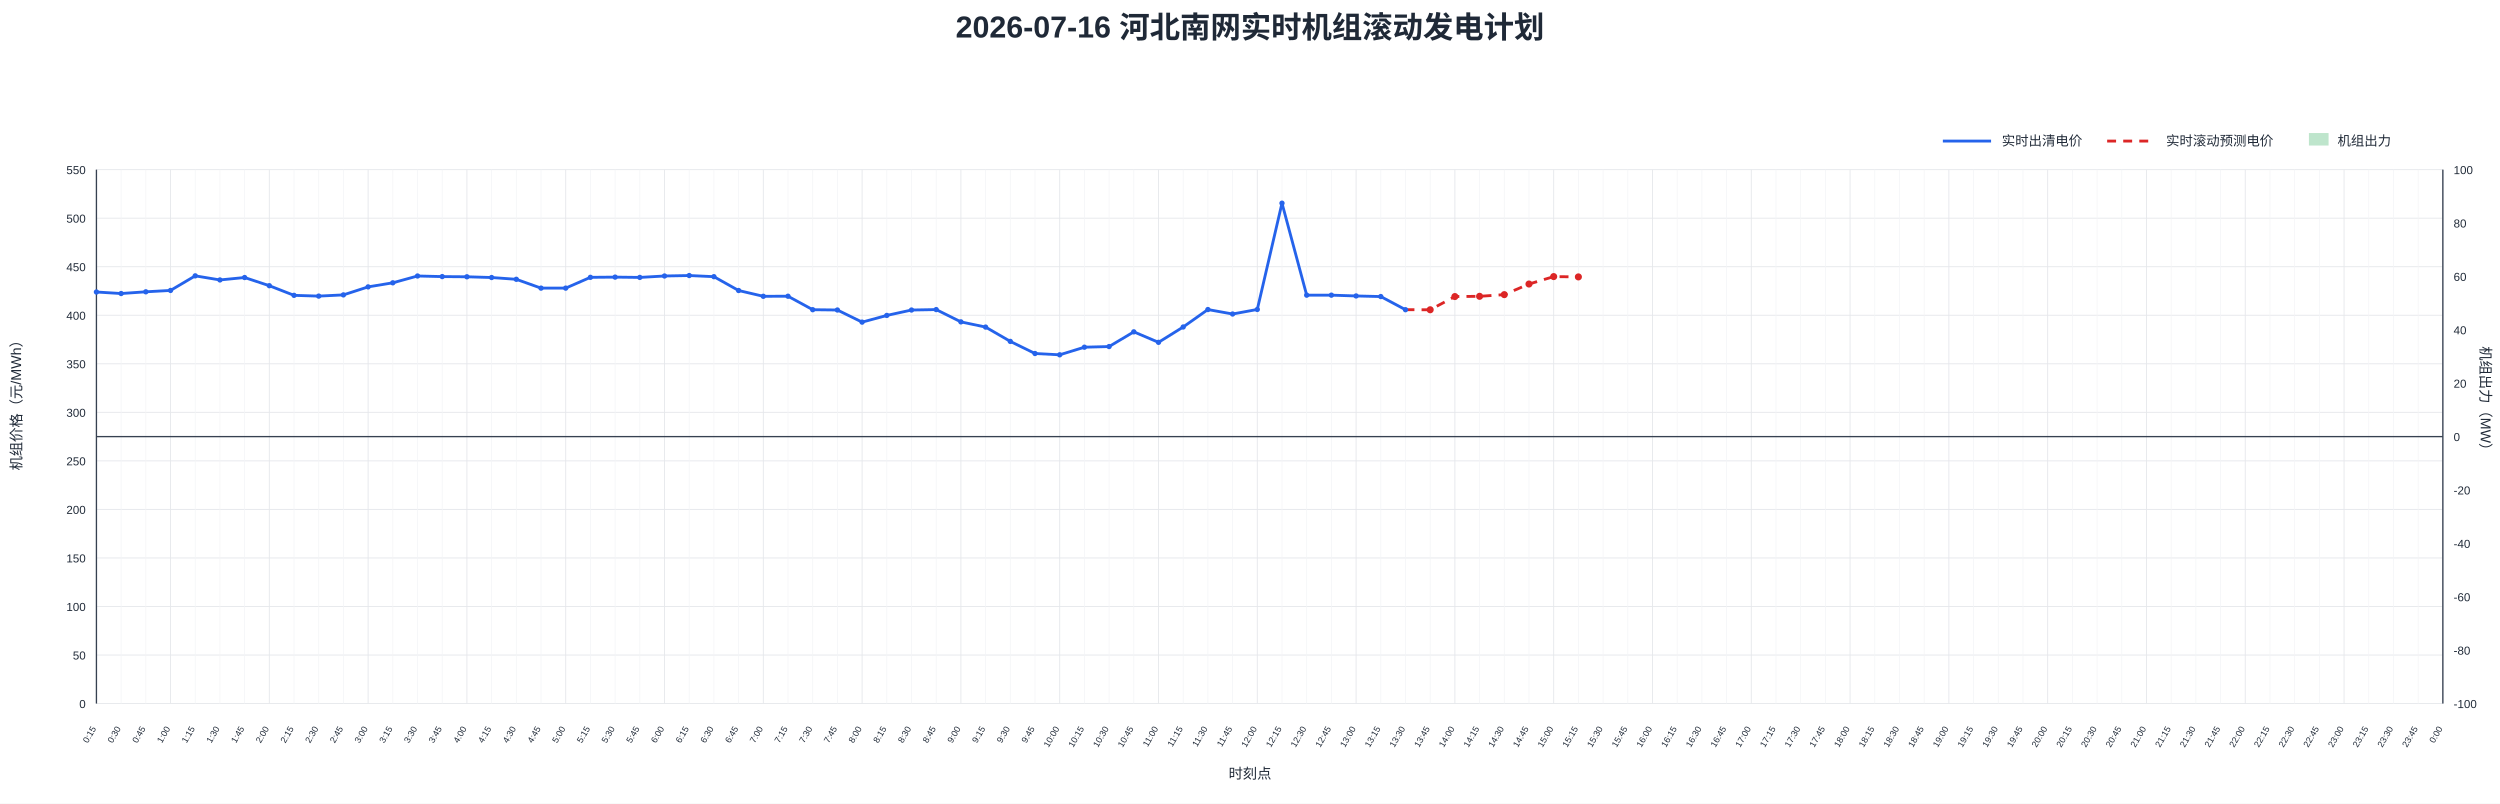
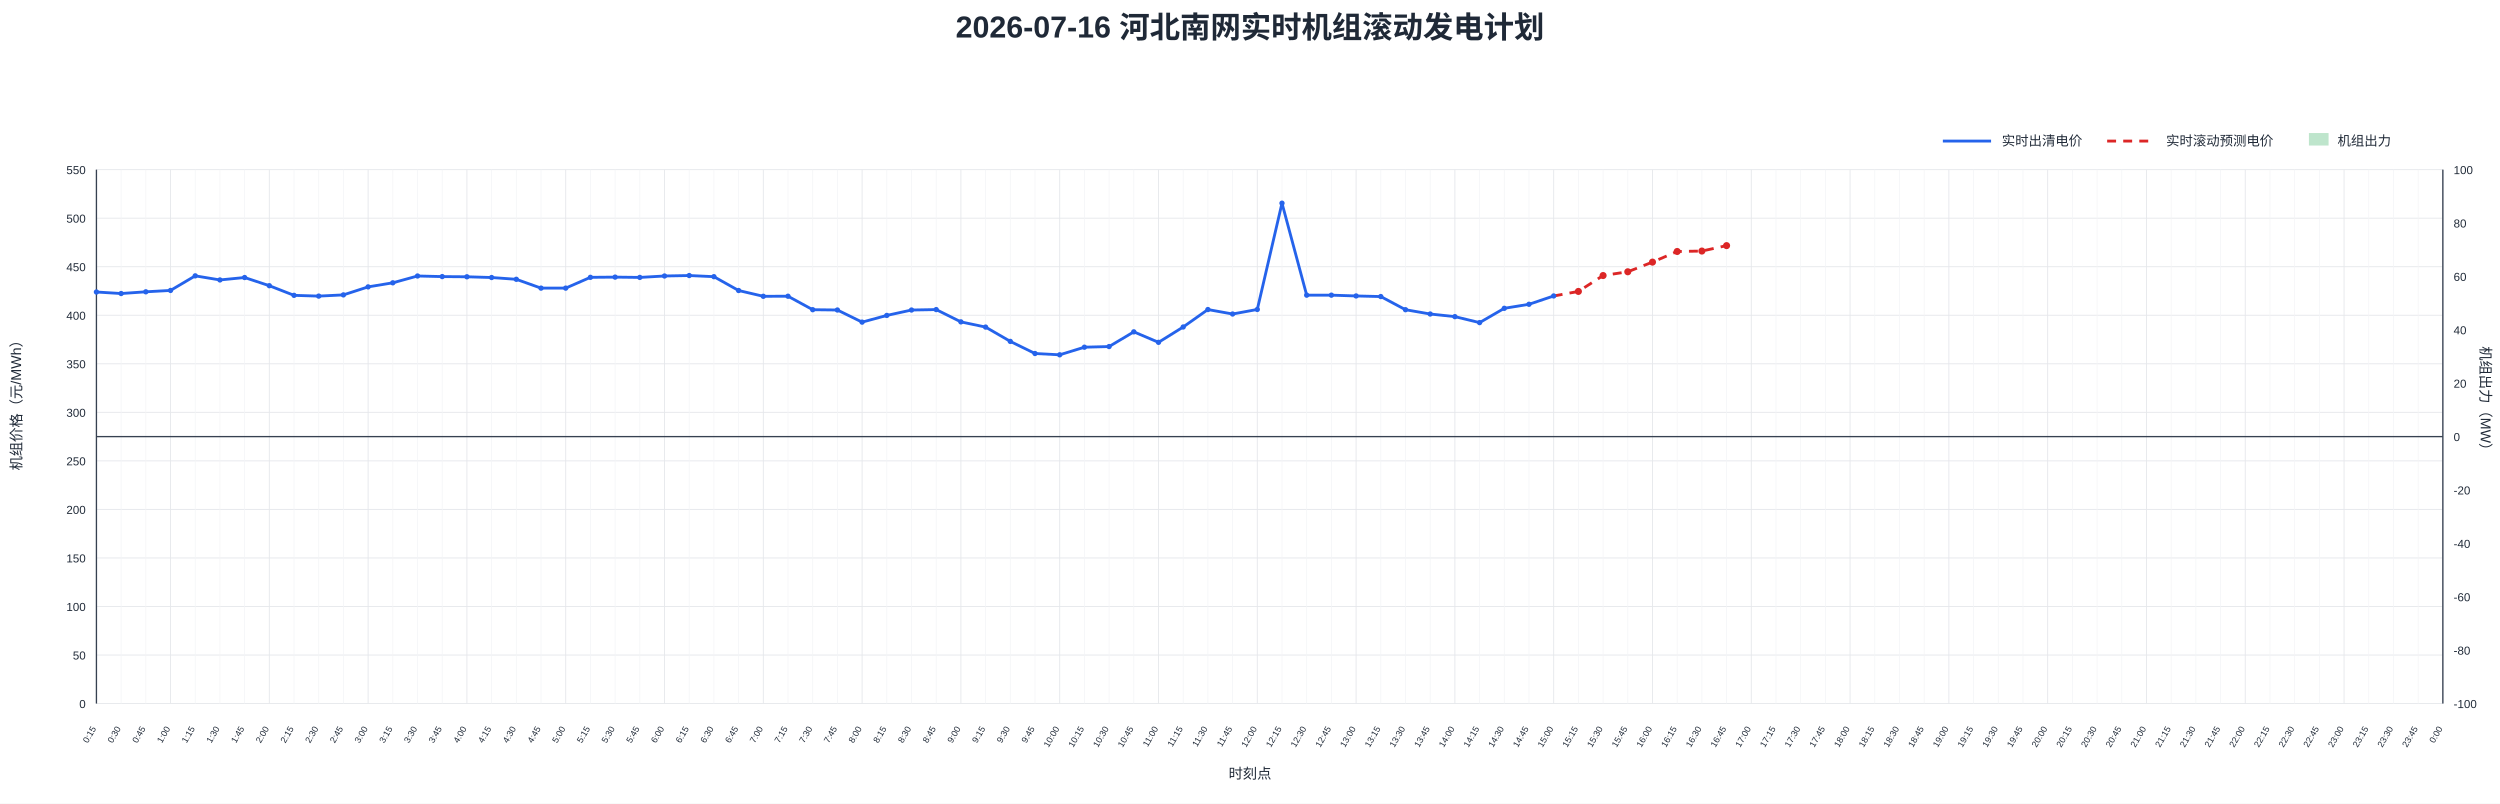
<svg xmlns="http://www.w3.org/2000/svg" width="2800" height="900" viewBox="0 0 2800 900" data-plot-left="108" data-plot-right="2736" data-plot-top="190" data-plot-bottom="788">
  <style>
text{font-family:'Microsoft YaHei','SimHei',Arial,sans-serif;fill:#1f2937}
.axis{stroke:#374151;stroke-width:1.5}
.grid{stroke:#e5e7eb;stroke-width:1}
.minor{stroke:#f3f4f6;stroke-width:0.8}
.actual{fill:none;stroke:#2563eb;stroke-width:3.2}
.forecast{fill:none;stroke:#dc2626;stroke-width:3.2;stroke-dasharray:10 8}
.bar{fill:#16a34a;fill-opacity:0.28}
.hover-zone{fill:#ffffff;fill-opacity:0;cursor:crosshair}
.hover-line{stroke:#111827;stroke-width:1.4;stroke-dasharray:6 5;opacity:0}
.tooltip{opacity:0;pointer-events:none}
.tooltip-bg{fill:#111827;fill-opacity:.72;stroke:#ffffff;stroke-width:1.2}
.tooltip text{fill:#ffffff;font-size:15px}
</style>
  <rect width="100%" height="100%" fill="#ffffff" />
  <text x="1400.0" y="42" text-anchor="middle" font-size="34" font-weight="700">2026-07-16 河北南网实时机组滚动发电计划</text>
  <text x="2748" y="793.00" text-anchor="start" font-size="13" fill="#166534">-100</text>
  <text x="2748" y="733.20" text-anchor="start" font-size="13" fill="#166534">-80</text>
  <text x="2748" y="673.40" text-anchor="start" font-size="13" fill="#166534">-60</text>
  <text x="2748" y="613.60" text-anchor="start" font-size="13" fill="#166534">-40</text>
  <text x="2748" y="553.80" text-anchor="start" font-size="13" fill="#166534">-20</text>
  <text x="2748" y="494.00" text-anchor="start" font-size="13" fill="#166534">0</text>
  <text x="2748" y="434.20" text-anchor="start" font-size="13" fill="#166534">20</text>
  <text x="2748" y="374.40" text-anchor="start" font-size="13" fill="#166534">40</text>
  <text x="2748" y="314.60" text-anchor="start" font-size="13" fill="#166534">60</text>
  <text x="2748" y="254.80" text-anchor="start" font-size="13" fill="#166534">80</text>
  <text x="2748" y="195.00" text-anchor="start" font-size="13" fill="#166534">100</text>
  <line class="grid" x1="108" y1="788.00" x2="2736" y2="788.00" />
  <text x="96" y="793.00" text-anchor="end" font-size="13">0</text>
  <line class="grid" x1="108" y1="733.64" x2="2736" y2="733.64" />
  <text x="96" y="738.64" text-anchor="end" font-size="13">50</text>
  <line class="grid" x1="108" y1="679.27" x2="2736" y2="679.27" />
  <text x="96" y="684.27" text-anchor="end" font-size="13">100</text>
  <line class="grid" x1="108" y1="624.91" x2="2736" y2="624.91" />
  <text x="96" y="629.91" text-anchor="end" font-size="13">150</text>
  <line class="grid" x1="108" y1="570.55" x2="2736" y2="570.55" />
  <text x="96" y="575.55" text-anchor="end" font-size="13">200</text>
  <line class="grid" x1="108" y1="516.18" x2="2736" y2="516.18" />
  <text x="96" y="521.18" text-anchor="end" font-size="13">250</text>
  <line class="grid" x1="108" y1="461.82" x2="2736" y2="461.82" />
  <text x="96" y="466.82" text-anchor="end" font-size="13">300</text>
  <line class="grid" x1="108" y1="407.45" x2="2736" y2="407.45" />
  <text x="96" y="412.45" text-anchor="end" font-size="13">350</text>
  <line class="grid" x1="108" y1="353.09" x2="2736" y2="353.09" />
  <text x="96" y="358.09" text-anchor="end" font-size="13">400</text>
  <line class="grid" x1="108" y1="298.73" x2="2736" y2="298.73" />
  <text x="96" y="303.73" text-anchor="end" font-size="13">450</text>
  <line class="grid" x1="108" y1="244.36" x2="2736" y2="244.36" />
  <text x="96" y="249.36" text-anchor="end" font-size="13">500</text>
  <line class="grid" x1="108" y1="190.00" x2="2736" y2="190.00" />
  <text x="96" y="195.00" text-anchor="end" font-size="13">550</text>
  <line class="grid minor" x1="108.00" y1="190" x2="108.00" y2="788" />
  <text x="108.00" y="816" text-anchor="end" font-size="10" transform="rotate(-60 108.00 816)">0:15</text>
  <line class="grid minor" x1="135.66" y1="190" x2="135.66" y2="788" />
  <text x="135.66" y="816" text-anchor="end" font-size="10" transform="rotate(-60 135.66 816)">0:30</text>
  <line class="grid minor" x1="163.33" y1="190" x2="163.33" y2="788" />
  <text x="163.33" y="816" text-anchor="end" font-size="10" transform="rotate(-60 163.33 816)">0:45</text>
  <line class="grid" x1="190.99" y1="190" x2="190.99" y2="788" />
  <text x="190.99" y="816" text-anchor="end" font-size="10" transform="rotate(-60 190.99 816)">1:00</text>
  <line class="grid minor" x1="218.65" y1="190" x2="218.65" y2="788" />
  <text x="218.65" y="816" text-anchor="end" font-size="10" transform="rotate(-60 218.65 816)">1:15</text>
  <line class="grid minor" x1="246.32" y1="190" x2="246.32" y2="788" />
  <text x="246.32" y="816" text-anchor="end" font-size="10" transform="rotate(-60 246.32 816)">1:30</text>
  <line class="grid minor" x1="273.98" y1="190" x2="273.98" y2="788" />
  <text x="273.98" y="816" text-anchor="end" font-size="10" transform="rotate(-60 273.98 816)">1:45</text>
  <line class="grid" x1="301.64" y1="190" x2="301.64" y2="788" />
  <text x="301.64" y="816" text-anchor="end" font-size="10" transform="rotate(-60 301.64 816)">2:00</text>
  <line class="grid minor" x1="329.31" y1="190" x2="329.31" y2="788" />
  <text x="329.31" y="816" text-anchor="end" font-size="10" transform="rotate(-60 329.31 816)">2:15</text>
  <line class="grid minor" x1="356.97" y1="190" x2="356.97" y2="788" />
  <text x="356.97" y="816" text-anchor="end" font-size="10" transform="rotate(-60 356.97 816)">2:30</text>
  <line class="grid minor" x1="384.63" y1="190" x2="384.63" y2="788" />
  <text x="384.63" y="816" text-anchor="end" font-size="10" transform="rotate(-60 384.63 816)">2:45</text>
  <line class="grid" x1="412.29" y1="190" x2="412.29" y2="788" />
  <text x="412.29" y="816" text-anchor="end" font-size="10" transform="rotate(-60 412.29 816)">3:00</text>
  <line class="grid minor" x1="439.96" y1="190" x2="439.96" y2="788" />
  <text x="439.96" y="816" text-anchor="end" font-size="10" transform="rotate(-60 439.96 816)">3:15</text>
  <line class="grid minor" x1="467.62" y1="190" x2="467.62" y2="788" />
  <text x="467.62" y="816" text-anchor="end" font-size="10" transform="rotate(-60 467.62 816)">3:30</text>
  <line class="grid minor" x1="495.28" y1="190" x2="495.28" y2="788" />
  <text x="495.28" y="816" text-anchor="end" font-size="10" transform="rotate(-60 495.28 816)">3:45</text>
  <line class="grid" x1="522.95" y1="190" x2="522.95" y2="788" />
  <text x="522.95" y="816" text-anchor="end" font-size="10" transform="rotate(-60 522.95 816)">4:00</text>
  <line class="grid minor" x1="550.61" y1="190" x2="550.61" y2="788" />
  <text x="550.61" y="816" text-anchor="end" font-size="10" transform="rotate(-60 550.61 816)">4:15</text>
  <line class="grid minor" x1="578.27" y1="190" x2="578.27" y2="788" />
  <text x="578.27" y="816" text-anchor="end" font-size="10" transform="rotate(-60 578.27 816)">4:30</text>
  <line class="grid minor" x1="605.94" y1="190" x2="605.94" y2="788" />
  <text x="605.94" y="816" text-anchor="end" font-size="10" transform="rotate(-60 605.94 816)">4:45</text>
  <line class="grid" x1="633.60" y1="190" x2="633.60" y2="788" />
  <text x="633.60" y="816" text-anchor="end" font-size="10" transform="rotate(-60 633.60 816)">5:00</text>
  <line class="grid minor" x1="661.26" y1="190" x2="661.26" y2="788" />
  <text x="661.26" y="816" text-anchor="end" font-size="10" transform="rotate(-60 661.26 816)">5:15</text>
  <line class="grid minor" x1="688.93" y1="190" x2="688.93" y2="788" />
  <text x="688.93" y="816" text-anchor="end" font-size="10" transform="rotate(-60 688.93 816)">5:30</text>
  <line class="grid minor" x1="716.59" y1="190" x2="716.59" y2="788" />
  <text x="716.59" y="816" text-anchor="end" font-size="10" transform="rotate(-60 716.59 816)">5:45</text>
  <line class="grid" x1="744.25" y1="190" x2="744.25" y2="788" />
  <text x="744.25" y="816" text-anchor="end" font-size="10" transform="rotate(-60 744.25 816)">6:00</text>
  <line class="grid minor" x1="771.92" y1="190" x2="771.92" y2="788" />
  <text x="771.92" y="816" text-anchor="end" font-size="10" transform="rotate(-60 771.92 816)">6:15</text>
  <line class="grid minor" x1="799.58" y1="190" x2="799.58" y2="788" />
  <text x="799.58" y="816" text-anchor="end" font-size="10" transform="rotate(-60 799.58 816)">6:30</text>
  <line class="grid minor" x1="827.24" y1="190" x2="827.24" y2="788" />
  <text x="827.24" y="816" text-anchor="end" font-size="10" transform="rotate(-60 827.24 816)">6:45</text>
  <line class="grid" x1="854.91" y1="190" x2="854.91" y2="788" />
  <text x="854.91" y="816" text-anchor="end" font-size="10" transform="rotate(-60 854.91 816)">7:00</text>
  <line class="grid minor" x1="882.57" y1="190" x2="882.57" y2="788" />
  <text x="882.57" y="816" text-anchor="end" font-size="10" transform="rotate(-60 882.57 816)">7:15</text>
  <line class="grid minor" x1="910.23" y1="190" x2="910.23" y2="788" />
  <text x="910.23" y="816" text-anchor="end" font-size="10" transform="rotate(-60 910.23 816)">7:30</text>
  <line class="grid minor" x1="937.89" y1="190" x2="937.89" y2="788" />
  <text x="937.89" y="816" text-anchor="end" font-size="10" transform="rotate(-60 937.89 816)">7:45</text>
  <line class="grid" x1="965.56" y1="190" x2="965.56" y2="788" />
  <text x="965.56" y="816" text-anchor="end" font-size="10" transform="rotate(-60 965.56 816)">8:00</text>
  <line class="grid minor" x1="993.22" y1="190" x2="993.22" y2="788" />
  <text x="993.22" y="816" text-anchor="end" font-size="10" transform="rotate(-60 993.22 816)">8:15</text>
  <line class="grid minor" x1="1020.88" y1="190" x2="1020.88" y2="788" />
  <text x="1020.88" y="816" text-anchor="end" font-size="10" transform="rotate(-60 1020.88 816)">8:30</text>
  <line class="grid minor" x1="1048.55" y1="190" x2="1048.55" y2="788" />
  <text x="1048.55" y="816" text-anchor="end" font-size="10" transform="rotate(-60 1048.55 816)">8:45</text>
  <line class="grid" x1="1076.21" y1="190" x2="1076.21" y2="788" />
  <text x="1076.21" y="816" text-anchor="end" font-size="10" transform="rotate(-60 1076.21 816)">9:00</text>
  <line class="grid minor" x1="1103.87" y1="190" x2="1103.87" y2="788" />
  <text x="1103.87" y="816" text-anchor="end" font-size="10" transform="rotate(-60 1103.87 816)">9:15</text>
  <line class="grid minor" x1="1131.54" y1="190" x2="1131.54" y2="788" />
  <text x="1131.54" y="816" text-anchor="end" font-size="10" transform="rotate(-60 1131.54 816)">9:30</text>
  <line class="grid minor" x1="1159.20" y1="190" x2="1159.20" y2="788" />
  <text x="1159.20" y="816" text-anchor="end" font-size="10" transform="rotate(-60 1159.20 816)">9:45</text>
  <line class="grid" x1="1186.86" y1="190" x2="1186.86" y2="788" />
  <text x="1186.86" y="816" text-anchor="end" font-size="10" transform="rotate(-60 1186.86 816)">10:00</text>
  <line class="grid minor" x1="1214.53" y1="190" x2="1214.53" y2="788" />
  <text x="1214.53" y="816" text-anchor="end" font-size="10" transform="rotate(-60 1214.53 816)">10:15</text>
  <line class="grid minor" x1="1242.19" y1="190" x2="1242.19" y2="788" />
  <text x="1242.19" y="816" text-anchor="end" font-size="10" transform="rotate(-60 1242.19 816)">10:30</text>
  <line class="grid minor" x1="1269.85" y1="190" x2="1269.85" y2="788" />
  <text x="1269.85" y="816" text-anchor="end" font-size="10" transform="rotate(-60 1269.85 816)">10:45</text>
  <line class="grid" x1="1297.52" y1="190" x2="1297.52" y2="788" />
  <text x="1297.52" y="816" text-anchor="end" font-size="10" transform="rotate(-60 1297.52 816)">11:00</text>
  <line class="grid minor" x1="1325.18" y1="190" x2="1325.18" y2="788" />
  <text x="1325.18" y="816" text-anchor="end" font-size="10" transform="rotate(-60 1325.18 816)">11:15</text>
  <line class="grid minor" x1="1352.84" y1="190" x2="1352.84" y2="788" />
  <text x="1352.84" y="816" text-anchor="end" font-size="10" transform="rotate(-60 1352.84 816)">11:30</text>
  <line class="grid minor" x1="1380.51" y1="190" x2="1380.51" y2="788" />
  <text x="1380.51" y="816" text-anchor="end" font-size="10" transform="rotate(-60 1380.51 816)">11:45</text>
  <line class="grid" x1="1408.17" y1="190" x2="1408.17" y2="788" />
  <text x="1408.17" y="816" text-anchor="end" font-size="10" transform="rotate(-60 1408.17 816)">12:00</text>
  <line class="grid minor" x1="1435.83" y1="190" x2="1435.83" y2="788" />
  <text x="1435.83" y="816" text-anchor="end" font-size="10" transform="rotate(-60 1435.83 816)">12:15</text>
  <line class="grid minor" x1="1463.49" y1="190" x2="1463.49" y2="788" />
  <text x="1463.49" y="816" text-anchor="end" font-size="10" transform="rotate(-60 1463.49 816)">12:30</text>
  <line class="grid minor" x1="1491.16" y1="190" x2="1491.16" y2="788" />
  <text x="1491.16" y="816" text-anchor="end" font-size="10" transform="rotate(-60 1491.16 816)">12:45</text>
  <line class="grid" x1="1518.82" y1="190" x2="1518.82" y2="788" />
  <text x="1518.82" y="816" text-anchor="end" font-size="10" transform="rotate(-60 1518.82 816)">13:00</text>
  <line class="grid minor" x1="1546.48" y1="190" x2="1546.48" y2="788" />
  <text x="1546.48" y="816" text-anchor="end" font-size="10" transform="rotate(-60 1546.48 816)">13:15</text>
  <line class="grid minor" x1="1574.15" y1="190" x2="1574.15" y2="788" />
  <text x="1574.15" y="816" text-anchor="end" font-size="10" transform="rotate(-60 1574.15 816)">13:30</text>
  <line class="grid minor" x1="1601.81" y1="190" x2="1601.81" y2="788" />
  <text x="1601.81" y="816" text-anchor="end" font-size="10" transform="rotate(-60 1601.81 816)">13:45</text>
  <line class="grid" x1="1629.47" y1="190" x2="1629.47" y2="788" />
  <text x="1629.47" y="816" text-anchor="end" font-size="10" transform="rotate(-60 1629.47 816)">14:00</text>
  <line class="grid minor" x1="1657.14" y1="190" x2="1657.14" y2="788" />
  <text x="1657.14" y="816" text-anchor="end" font-size="10" transform="rotate(-60 1657.14 816)">14:15</text>
  <line class="grid minor" x1="1684.80" y1="190" x2="1684.80" y2="788" />
  <text x="1684.80" y="816" text-anchor="end" font-size="10" transform="rotate(-60 1684.80 816)">14:30</text>
  <line class="grid minor" x1="1712.46" y1="190" x2="1712.46" y2="788" />
  <text x="1712.46" y="816" text-anchor="end" font-size="10" transform="rotate(-60 1712.46 816)">14:45</text>
  <line class="grid" x1="1740.13" y1="190" x2="1740.13" y2="788" />
  <text x="1740.13" y="816" text-anchor="end" font-size="10" transform="rotate(-60 1740.13 816)">15:00</text>
  <line class="grid minor" x1="1767.79" y1="190" x2="1767.79" y2="788" />
  <text x="1767.79" y="816" text-anchor="end" font-size="10" transform="rotate(-60 1767.79 816)">15:15</text>
  <line class="grid minor" x1="1795.45" y1="190" x2="1795.45" y2="788" />
  <text x="1795.45" y="816" text-anchor="end" font-size="10" transform="rotate(-60 1795.45 816)">15:30</text>
  <line class="grid minor" x1="1823.12" y1="190" x2="1823.12" y2="788" />
  <text x="1823.12" y="816" text-anchor="end" font-size="10" transform="rotate(-60 1823.12 816)">15:45</text>
  <line class="grid" x1="1850.78" y1="190" x2="1850.78" y2="788" />
  <text x="1850.78" y="816" text-anchor="end" font-size="10" transform="rotate(-60 1850.78 816)">16:00</text>
  <line class="grid minor" x1="1878.44" y1="190" x2="1878.44" y2="788" />
  <text x="1878.44" y="816" text-anchor="end" font-size="10" transform="rotate(-60 1878.44 816)">16:15</text>
  <line class="grid minor" x1="1906.11" y1="190" x2="1906.11" y2="788" />
  <text x="1906.11" y="816" text-anchor="end" font-size="10" transform="rotate(-60 1906.11 816)">16:30</text>
  <line class="grid minor" x1="1933.77" y1="190" x2="1933.77" y2="788" />
  <text x="1933.77" y="816" text-anchor="end" font-size="10" transform="rotate(-60 1933.77 816)">16:45</text>
  <line class="grid" x1="1961.43" y1="190" x2="1961.43" y2="788" />
  <text x="1961.43" y="816" text-anchor="end" font-size="10" transform="rotate(-60 1961.43 816)">17:00</text>
  <line class="grid minor" x1="1989.09" y1="190" x2="1989.09" y2="788" />
  <text x="1989.09" y="816" text-anchor="end" font-size="10" transform="rotate(-60 1989.09 816)">17:15</text>
  <line class="grid minor" x1="2016.76" y1="190" x2="2016.76" y2="788" />
  <text x="2016.76" y="816" text-anchor="end" font-size="10" transform="rotate(-60 2016.76 816)">17:30</text>
  <line class="grid minor" x1="2044.42" y1="190" x2="2044.42" y2="788" />
  <text x="2044.42" y="816" text-anchor="end" font-size="10" transform="rotate(-60 2044.42 816)">17:45</text>
  <line class="grid" x1="2072.08" y1="190" x2="2072.08" y2="788" />
  <text x="2072.08" y="816" text-anchor="end" font-size="10" transform="rotate(-60 2072.08 816)">18:00</text>
  <line class="grid minor" x1="2099.75" y1="190" x2="2099.75" y2="788" />
  <text x="2099.75" y="816" text-anchor="end" font-size="10" transform="rotate(-60 2099.75 816)">18:15</text>
  <line class="grid minor" x1="2127.41" y1="190" x2="2127.41" y2="788" />
  <text x="2127.41" y="816" text-anchor="end" font-size="10" transform="rotate(-60 2127.41 816)">18:30</text>
  <line class="grid minor" x1="2155.07" y1="190" x2="2155.07" y2="788" />
  <text x="2155.07" y="816" text-anchor="end" font-size="10" transform="rotate(-60 2155.07 816)">18:45</text>
  <line class="grid" x1="2182.74" y1="190" x2="2182.74" y2="788" />
  <text x="2182.74" y="816" text-anchor="end" font-size="10" transform="rotate(-60 2182.74 816)">19:00</text>
  <line class="grid minor" x1="2210.40" y1="190" x2="2210.40" y2="788" />
  <text x="2210.40" y="816" text-anchor="end" font-size="10" transform="rotate(-60 2210.40 816)">19:15</text>
  <line class="grid minor" x1="2238.06" y1="190" x2="2238.06" y2="788" />
  <text x="2238.06" y="816" text-anchor="end" font-size="10" transform="rotate(-60 2238.06 816)">19:30</text>
  <line class="grid minor" x1="2265.73" y1="190" x2="2265.73" y2="788" />
  <text x="2265.73" y="816" text-anchor="end" font-size="10" transform="rotate(-60 2265.73 816)">19:45</text>
  <line class="grid" x1="2293.39" y1="190" x2="2293.39" y2="788" />
  <text x="2293.39" y="816" text-anchor="end" font-size="10" transform="rotate(-60 2293.39 816)">20:00</text>
  <line class="grid minor" x1="2321.05" y1="190" x2="2321.05" y2="788" />
  <text x="2321.05" y="816" text-anchor="end" font-size="10" transform="rotate(-60 2321.05 816)">20:15</text>
  <line class="grid minor" x1="2348.72" y1="190" x2="2348.72" y2="788" />
  <text x="2348.72" y="816" text-anchor="end" font-size="10" transform="rotate(-60 2348.72 816)">20:30</text>
  <line class="grid minor" x1="2376.38" y1="190" x2="2376.38" y2="788" />
  <text x="2376.38" y="816" text-anchor="end" font-size="10" transform="rotate(-60 2376.38 816)">20:45</text>
  <line class="grid" x1="2404.04" y1="190" x2="2404.04" y2="788" />
  <text x="2404.04" y="816" text-anchor="end" font-size="10" transform="rotate(-60 2404.04 816)">21:00</text>
  <line class="grid minor" x1="2431.71" y1="190" x2="2431.71" y2="788" />
  <text x="2431.71" y="816" text-anchor="end" font-size="10" transform="rotate(-60 2431.71 816)">21:15</text>
  <line class="grid minor" x1="2459.37" y1="190" x2="2459.37" y2="788" />
  <text x="2459.37" y="816" text-anchor="end" font-size="10" transform="rotate(-60 2459.37 816)">21:30</text>
  <line class="grid minor" x1="2487.03" y1="190" x2="2487.03" y2="788" />
  <text x="2487.03" y="816" text-anchor="end" font-size="10" transform="rotate(-60 2487.03 816)">21:45</text>
  <line class="grid" x1="2514.69" y1="190" x2="2514.69" y2="788" />
  <text x="2514.69" y="816" text-anchor="end" font-size="10" transform="rotate(-60 2514.69 816)">22:00</text>
  <line class="grid minor" x1="2542.36" y1="190" x2="2542.36" y2="788" />
  <text x="2542.36" y="816" text-anchor="end" font-size="10" transform="rotate(-60 2542.36 816)">22:15</text>
  <line class="grid minor" x1="2570.02" y1="190" x2="2570.02" y2="788" />
  <text x="2570.02" y="816" text-anchor="end" font-size="10" transform="rotate(-60 2570.02 816)">22:30</text>
  <line class="grid minor" x1="2597.68" y1="190" x2="2597.68" y2="788" />
  <text x="2597.68" y="816" text-anchor="end" font-size="10" transform="rotate(-60 2597.68 816)">22:45</text>
  <line class="grid" x1="2625.35" y1="190" x2="2625.35" y2="788" />
  <text x="2625.35" y="816" text-anchor="end" font-size="10" transform="rotate(-60 2625.35 816)">23:00</text>
  <line class="grid minor" x1="2653.01" y1="190" x2="2653.01" y2="788" />
  <text x="2653.01" y="816" text-anchor="end" font-size="10" transform="rotate(-60 2653.01 816)">23:15</text>
  <line class="grid minor" x1="2680.67" y1="190" x2="2680.67" y2="788" />
  <text x="2680.67" y="816" text-anchor="end" font-size="10" transform="rotate(-60 2680.67 816)">23:30</text>
  <line class="grid minor" x1="2708.34" y1="190" x2="2708.34" y2="788" />
  <text x="2708.34" y="816" text-anchor="end" font-size="10" transform="rotate(-60 2708.34 816)">23:45</text>
  <line class="grid" x1="2736.00" y1="190" x2="2736.00" y2="788" />
  <text x="2736.00" y="816" text-anchor="end" font-size="10" transform="rotate(-60 2736.00 816)">0:00</text>
  <rect class="bar" x="104.00" y="489.00" width="8" height="0.00" />
  <rect class="bar" x="131.66" y="489.00" width="8" height="0.00" />
  <rect class="bar" x="159.33" y="489.00" width="8" height="0.00" />
  <rect class="bar" x="186.99" y="489.00" width="8" height="0.00" />
  <rect class="bar" x="214.65" y="489.00" width="8" height="0.00" />
  <rect class="bar" x="242.32" y="489.00" width="8" height="0.00" />
  <rect class="bar" x="269.98" y="489.00" width="8" height="0.00" />
  <rect class="bar" x="297.64" y="489.00" width="8" height="0.00" />
  <rect class="bar" x="325.31" y="489.00" width="8" height="0.00" />
  <rect class="bar" x="352.97" y="489.00" width="8" height="0.00" />
  <rect class="bar" x="380.63" y="489.00" width="8" height="0.00" />
  <rect class="bar" x="408.29" y="489.00" width="8" height="0.00" />
  <rect class="bar" x="435.96" y="489.00" width="8" height="0.00" />
  <rect class="bar" x="463.62" y="489.00" width="8" height="0.00" />
  <rect class="bar" x="491.28" y="489.00" width="8" height="0.00" />
  <rect class="bar" x="518.95" y="489.00" width="8" height="0.00" />
  <rect class="bar" x="546.61" y="489.00" width="8" height="0.00" />
  <rect class="bar" x="574.27" y="489.00" width="8" height="0.00" />
  <rect class="bar" x="601.94" y="489.00" width="8" height="0.00" />
  <rect class="bar" x="629.60" y="489.00" width="8" height="0.00" />
  <rect class="bar" x="657.26" y="489.00" width="8" height="0.00" />
  <rect class="bar" x="684.93" y="489.00" width="8" height="0.00" />
  <rect class="bar" x="712.59" y="489.00" width="8" height="0.00" />
  <rect class="bar" x="740.25" y="489.00" width="8" height="0.00" />
  <rect class="bar" x="767.92" y="489.00" width="8" height="0.00" />
  <rect class="bar" x="795.58" y="489.00" width="8" height="0.00" />
  <rect class="bar" x="823.24" y="489.00" width="8" height="0.00" />
  <rect class="bar" x="850.91" y="489.00" width="8" height="0.00" />
  <rect class="bar" x="878.57" y="489.00" width="8" height="0.00" />
  <rect class="bar" x="906.23" y="489.00" width="8" height="0.00" />
  <rect class="bar" x="933.89" y="489.00" width="8" height="0.00" />
  <rect class="bar" x="961.56" y="489.00" width="8" height="0.00" />
  <rect class="bar" x="989.22" y="489.00" width="8" height="0.00" />
  <rect class="bar" x="1016.88" y="489.00" width="8" height="0.00" />
  <rect class="bar" x="1044.55" y="489.00" width="8" height="0.00" />
  <rect class="bar" x="1072.21" y="489.00" width="8" height="0.00" />
  <rect class="bar" x="1099.87" y="489.00" width="8" height="0.00" />
  <rect class="bar" x="1127.54" y="489.00" width="8" height="0.00" />
  <rect class="bar" x="1155.20" y="489.00" width="8" height="0.00" />
  <rect class="bar" x="1182.86" y="489.00" width="8" height="0.00" />
  <rect class="bar" x="1210.53" y="489.00" width="8" height="0.00" />
  <rect class="bar" x="1238.19" y="489.00" width="8" height="0.00" />
  <rect class="bar" x="1265.85" y="489.00" width="8" height="0.00" />
  <rect class="bar" x="1293.52" y="489.00" width="8" height="0.00" />
  <rect class="bar" x="1321.18" y="489.00" width="8" height="0.00" />
  <rect class="bar" x="1348.84" y="489.00" width="8" height="0.00" />
  <rect class="bar" x="1376.51" y="489.00" width="8" height="0.00" />
  <rect class="bar" x="1404.17" y="489.00" width="8" height="0.00" />
  <rect class="bar" x="1431.83" y="489.00" width="8" height="0.00" />
  <rect class="bar" x="1459.49" y="489.00" width="8" height="0.00" />
  <rect class="bar" x="1487.16" y="489.00" width="8" height="0.00" />
  <rect class="bar" x="1514.82" y="489.00" width="8" height="0.00" />
  <rect class="bar" x="1542.48" y="489.00" width="8" height="0.00" />
  <rect class="bar" x="1570.15" y="489.00" width="8" height="0.00" />
  <rect class="bar" x="1597.81" y="489.00" width="8" height="0.00" />
  <rect class="bar" x="1625.47" y="489.00" width="8" height="0.00" />
  <rect class="bar" x="1653.14" y="489.00" width="8" height="0.00" />
  <rect class="bar" x="1680.80" y="489.00" width="8" height="0.00" />
  <rect class="bar" x="1708.46" y="489.00" width="8" height="0.00" />
  <rect class="bar" x="1736.13" y="489.00" width="8" height="0.00" />
  <rect class="bar" x="1763.79" y="489.00" width="8" height="0.00" />
+   <rect class="bar" x="1791.45" y="489.00" width="8" height="0.00" />
+   <rect class="bar" x="1819.12" y="489.00" width="8" height="0.00" />
+   <rect class="bar" x="1846.78" y="489.00" width="8" height="0.00" />
+   <rect class="bar" x="1874.44" y="489.00" width="8" height="0.00" />
+   <rect class="bar" x="1902.11" y="489.00" width="8" height="0.00" />
+   <rect class="bar" x="1929.77" y="489.00" width="8" height="0.00" />
  <line class="axis" x1="108" y1="489.00" x2="2736" y2="489.00" />
  <line class="axis" x1="108" y1="190" x2="108" y2="788" />
  <line class="axis" x1="2736" y1="190" x2="2736" y2="788" />
  <text x="1400.0" y="872" text-anchor="middle" font-size="16">时刻点</text>
  <text x="24" y="450.0" text-anchor="middle" font-size="16" transform="rotate(-90 24 450.0)">机组价格（元/MWh）</text>
  <text x="2778" y="450.0" text-anchor="middle" font-size="16" fill="#166534" transform="rotate(90 2778 450.0)">机组出力（MW）</text>
-   <polyline class="actual" points="108.00,327.05 135.66,328.75 163.33,326.82 190.99,325.29 218.65,308.95 246.32,313.54 273.98,310.82 301.64,319.99 329.31,330.79 356.97,331.64 384.63,330.28 412.29,321.31 439.96,316.75 467.62,309.11 495.28,309.78 522.95,310.00 550.61,310.82 578.27,312.82 605.94,322.70 633.60,322.70 661.26,310.61 688.93,310.37 716.59,310.71 744.25,309.11 771.92,308.60 799.58,309.87 827.24,325.37 854.91,331.85 882.57,331.78 910.23,346.87 937.89,347.20 965.56,360.79 993.22,353.28 1020.88,347.23 1048.55,346.73 1076.21,360.50 1103.87,366.33 1131.54,382.37 1159.20,395.93 1186.86,397.39 1214.53,388.86 1242.19,388.14 1269.85,371.66 1297.52,383.41 1325.18,366.23 1352.84,346.69 1380.51,351.69 1408.17,346.59 1435.83,227.57 1463.49,330.58 1491.16,330.58 1518.82,331.47 1546.48,332.14 1574.15,346.87" />
-   <polyline class="forecast" points="1574.15,346.87 1601.81,346.93 1629.47,332.14 1657.14,331.87 1684.80,329.99 1712.46,318.11 1740.13,309.78 1767.79,310.13" />
+   <polyline class="actual" points="108.00,327.05 135.66,328.75 163.33,326.82 190.99,325.29 218.65,308.95 246.32,313.54 273.98,310.82 301.64,319.99 329.31,330.79 356.97,331.64 384.63,330.28 412.29,321.31 439.96,316.75 467.62,309.11 495.28,309.78 522.95,310.00 550.61,310.82 578.27,312.82 605.94,322.70 633.60,322.70 661.26,310.61 688.93,310.37 716.59,310.71 744.25,309.11 771.92,308.60 799.58,309.87 827.24,325.37 854.91,331.85 882.57,331.78 910.23,346.87 937.89,347.20 965.56,360.79 993.22,353.28 1020.88,347.23 1048.55,346.73 1076.21,360.50 1103.87,366.33 1131.54,382.37 1159.20,395.93 1186.86,397.39 1214.53,388.86 1242.19,388.14 1269.85,371.66 1297.52,383.41 1325.18,366.23 1352.84,346.69 1380.51,351.69 1408.17,346.59 1435.83,227.57 1463.49,330.58 1491.16,330.58 1518.82,331.47 1546.48,332.14 1574.15,346.87 1601.81,351.69 1629.47,354.63 1657.14,361.33 1684.80,345.31 1712.46,340.80 1740.13,331.47" />
+   <polyline class="forecast" points="1740.13,331.47 1767.79,326.40 1795.45,308.60 1823.12,304.39 1850.78,293.56 1878.44,281.66 1906.11,281.18 1933.77,275.10" />
  <circle cx="108.00" cy="327.05" r="3" fill="#2563eb" />
  <circle cx="135.66" cy="328.75" r="3" fill="#2563eb" />
  <circle cx="163.33" cy="326.82" r="3" fill="#2563eb" />
  <circle cx="190.99" cy="325.29" r="3" fill="#2563eb" />
  <circle cx="218.65" cy="308.95" r="3" fill="#2563eb" />
  <circle cx="246.32" cy="313.54" r="3" fill="#2563eb" />
  <circle cx="273.98" cy="310.82" r="3" fill="#2563eb" />
  <circle cx="301.64" cy="319.99" r="3" fill="#2563eb" />
  <circle cx="329.31" cy="330.79" r="3" fill="#2563eb" />
  <circle cx="356.97" cy="331.64" r="3" fill="#2563eb" />
  <circle cx="384.63" cy="330.28" r="3" fill="#2563eb" />
  <circle cx="412.29" cy="321.31" r="3" fill="#2563eb" />
  <circle cx="439.96" cy="316.75" r="3" fill="#2563eb" />
  <circle cx="467.62" cy="309.11" r="3" fill="#2563eb" />
  <circle cx="495.28" cy="309.78" r="3" fill="#2563eb" />
  <circle cx="522.95" cy="310.00" r="3" fill="#2563eb" />
  <circle cx="550.61" cy="310.82" r="3" fill="#2563eb" />
  <circle cx="578.27" cy="312.82" r="3" fill="#2563eb" />
  <circle cx="605.94" cy="322.70" r="3" fill="#2563eb" />
  <circle cx="633.60" cy="322.70" r="3" fill="#2563eb" />
  <circle cx="661.26" cy="310.61" r="3" fill="#2563eb" />
  <circle cx="688.93" cy="310.37" r="3" fill="#2563eb" />
  <circle cx="716.59" cy="310.71" r="3" fill="#2563eb" />
  <circle cx="744.25" cy="309.11" r="3" fill="#2563eb" />
  <circle cx="771.92" cy="308.60" r="3" fill="#2563eb" />
  <circle cx="799.58" cy="309.87" r="3" fill="#2563eb" />
  <circle cx="827.24" cy="325.37" r="3" fill="#2563eb" />
  <circle cx="854.91" cy="331.85" r="3" fill="#2563eb" />
  <circle cx="882.57" cy="331.78" r="3" fill="#2563eb" />
  <circle cx="910.23" cy="346.87" r="3" fill="#2563eb" />
  <circle cx="937.89" cy="347.20" r="3" fill="#2563eb" />
  <circle cx="965.56" cy="360.79" r="3" fill="#2563eb" />
  <circle cx="993.22" cy="353.28" r="3" fill="#2563eb" />
  <circle cx="1020.88" cy="347.23" r="3" fill="#2563eb" />
  <circle cx="1048.55" cy="346.73" r="3" fill="#2563eb" />
  <circle cx="1076.21" cy="360.50" r="3" fill="#2563eb" />
  <circle cx="1103.87" cy="366.33" r="3" fill="#2563eb" />
  <circle cx="1131.54" cy="382.37" r="3" fill="#2563eb" />
  <circle cx="1159.20" cy="395.93" r="3" fill="#2563eb" />
  <circle cx="1186.86" cy="397.39" r="3" fill="#2563eb" />
  <circle cx="1214.53" cy="388.86" r="3" fill="#2563eb" />
  <circle cx="1242.19" cy="388.14" r="3" fill="#2563eb" />
  <circle cx="1269.85" cy="371.66" r="3" fill="#2563eb" />
  <circle cx="1297.52" cy="383.41" r="3" fill="#2563eb" />
  <circle cx="1325.18" cy="366.23" r="3" fill="#2563eb" />
  <circle cx="1352.84" cy="346.69" r="3" fill="#2563eb" />
  <circle cx="1380.51" cy="351.69" r="3" fill="#2563eb" />
  <circle cx="1408.17" cy="346.59" r="3" fill="#2563eb" />
  <circle cx="1435.83" cy="227.57" r="3" fill="#2563eb" />
  <circle cx="1463.49" cy="330.58" r="3" fill="#2563eb" />
  <circle cx="1491.16" cy="330.58" r="3" fill="#2563eb" />
  <circle cx="1518.82" cy="331.47" r="3" fill="#2563eb" />
  <circle cx="1546.48" cy="332.14" r="3" fill="#2563eb" />
  <circle cx="1574.15" cy="346.87" r="3" fill="#2563eb" />
-   <circle cx="1601.81" cy="346.93" r="4" fill="#dc2626" />
-   <circle cx="1629.47" cy="332.14" r="4" fill="#dc2626" />
-   <circle cx="1657.14" cy="331.87" r="4" fill="#dc2626" />
-   <circle cx="1684.80" cy="329.99" r="4" fill="#dc2626" />
-   <circle cx="1712.46" cy="318.11" r="4" fill="#dc2626" />
-   <circle cx="1740.13" cy="309.78" r="4" fill="#dc2626" />
-   <circle cx="1767.79" cy="310.13" r="4" fill="#dc2626" />
+   <circle cx="1601.81" cy="351.69" r="3" fill="#2563eb" />
+   <circle cx="1629.47" cy="354.63" r="3" fill="#2563eb" />
+   <circle cx="1657.14" cy="361.33" r="3" fill="#2563eb" />
+   <circle cx="1684.80" cy="345.31" r="3" fill="#2563eb" />
+   <circle cx="1712.46" cy="340.80" r="3" fill="#2563eb" />
+   <circle cx="1740.13" cy="331.47" r="3" fill="#2563eb" />
+   <circle cx="1767.79" cy="326.40" r="4" fill="#dc2626" />
+   <circle cx="1795.45" cy="308.60" r="4" fill="#dc2626" />
+   <circle cx="1823.12" cy="304.39" r="4" fill="#dc2626" />
+   <circle cx="1850.78" cy="293.56" r="4" fill="#dc2626" />
+   <circle cx="1878.44" cy="281.66" r="4" fill="#dc2626" />
+   <circle cx="1906.11" cy="281.18" r="4" fill="#dc2626" />
+   <circle cx="1933.77" cy="275.10" r="4" fill="#dc2626" />
  <line x1="2176" y1="158" x2="2230" y2="158" class="actual" />
  <text x="2242" y="163" font-size="15">实时出清电价</text>
  <line x1="2360" y1="158" x2="2414" y2="158" class="forecast" />
  <text x="2426" y="163" font-size="15">实时滚动预测电价</text>
  <rect class="bar" x="2586" y="149" width="22" height="14" />
  <text x="2618" y="163" font-size="15">机组出力</text>
  <line id="hover-line" class="hover-line" x1="108" y1="190" x2="108" y2="788" />
  <g id="tooltip" class="tooltip">
    <rect class="tooltip-bg" x="0" y="0" width="220" height="122" rx="8" />
    <text id="tip-time" x="14" y="30" />
    <text id="tip-output" x="14" y="57" />
    <text id="tip-price" x="14" y="84" />
    <text id="tip-forecast" x="14" y="111" />
  </g>
  <rect class="hover-zone" x="108.00" y="190" width="13.83" height="598" data-x="108.00" data-time="0:15" data-output="0 MW" data-actual-price="423.95 元/MWh" data-forecast-price="--" data-curve-y="327.05" />
  <rect class="hover-zone" x="121.83" y="190" width="27.66" height="598" data-x="135.66" data-time="0:30" data-output="0 MW" data-actual-price="422.39 元/MWh" data-forecast-price="--" data-curve-y="328.75" />
  <rect class="hover-zone" x="149.49" y="190" width="27.66" height="598" data-x="163.33" data-time="0:45" data-output="0 MW" data-actual-price="424.16 元/MWh" data-forecast-price="--" data-curve-y="326.82" />
  <rect class="hover-zone" x="177.16" y="190" width="27.66" height="598" data-x="190.99" data-time="1:00" data-output="0 MW" data-actual-price="425.57 元/MWh" data-forecast-price="--" data-curve-y="325.29" />
  <rect class="hover-zone" x="204.82" y="190" width="27.66" height="598" data-x="218.65" data-time="1:15" data-output="0 MW" data-actual-price="440.60 元/MWh" data-forecast-price="--" data-curve-y="308.95" />
  <rect class="hover-zone" x="232.48" y="190" width="27.66" height="598" data-x="246.32" data-time="1:30" data-output="0 MW" data-actual-price="436.38 元/MWh" data-forecast-price="--" data-curve-y="313.54" />
  <rect class="hover-zone" x="260.15" y="190" width="27.66" height="598" data-x="273.98" data-time="1:45" data-output="0 MW" data-actual-price="438.88 元/MWh" data-forecast-price="--" data-curve-y="310.82" />
  <rect class="hover-zone" x="287.81" y="190" width="27.66" height="598" data-x="301.64" data-time="2:00" data-output="0 MW" data-actual-price="430.44 元/MWh" data-forecast-price="--" data-curve-y="319.99" />
  <rect class="hover-zone" x="315.47" y="190" width="27.66" height="598" data-x="329.31" data-time="2:15" data-output="0 MW" data-actual-price="420.51 元/MWh" data-forecast-price="--" data-curve-y="330.79" />
  <rect class="hover-zone" x="343.14" y="190" width="27.66" height="598" data-x="356.97" data-time="2:30" data-output="0 MW" data-actual-price="419.73 元/MWh" data-forecast-price="--" data-curve-y="331.64" />
  <rect class="hover-zone" x="370.80" y="190" width="27.66" height="598" data-x="384.63" data-time="2:45" data-output="0 MW" data-actual-price="420.98 元/MWh" data-forecast-price="--" data-curve-y="330.28" />
  <rect class="hover-zone" x="398.46" y="190" width="27.66" height="598" data-x="412.29" data-time="3:00" data-output="0 MW" data-actual-price="429.23 元/MWh" data-forecast-price="--" data-curve-y="321.31" />
  <rect class="hover-zone" x="426.13" y="190" width="27.66" height="598" data-x="439.96" data-time="3:15" data-output="0 MW" data-actual-price="433.42 元/MWh" data-forecast-price="--" data-curve-y="316.75" />
  <rect class="hover-zone" x="453.79" y="190" width="27.66" height="598" data-x="467.62" data-time="3:30" data-output="0 MW" data-actual-price="440.45 元/MWh" data-forecast-price="--" data-curve-y="309.11" />
  <rect class="hover-zone" x="481.45" y="190" width="27.66" height="598" data-x="495.28" data-time="3:45" data-output="0 MW" data-actual-price="439.83 元/MWh" data-forecast-price="--" data-curve-y="309.78" />
  <rect class="hover-zone" x="509.12" y="190" width="27.66" height="598" data-x="522.95" data-time="4:00" data-output="0 MW" data-actual-price="439.63 元/MWh" data-forecast-price="--" data-curve-y="310.00" />
  <rect class="hover-zone" x="536.78" y="190" width="27.66" height="598" data-x="550.61" data-time="4:15" data-output="0 MW" data-actual-price="438.88 元/MWh" data-forecast-price="--" data-curve-y="310.82" />
  <rect class="hover-zone" x="564.44" y="190" width="27.66" height="598" data-x="578.27" data-time="4:30" data-output="0 MW" data-actual-price="437.04 元/MWh" data-forecast-price="--" data-curve-y="312.82" />
  <rect class="hover-zone" x="592.11" y="190" width="27.66" height="598" data-x="605.94" data-time="4:45" data-output="0 MW" data-actual-price="427.95 元/MWh" data-forecast-price="--" data-curve-y="322.70" />
  <rect class="hover-zone" x="619.77" y="190" width="27.66" height="598" data-x="633.60" data-time="5:00" data-output="0 MW" data-actual-price="427.95 元/MWh" data-forecast-price="--" data-curve-y="322.70" />
  <rect class="hover-zone" x="647.43" y="190" width="27.66" height="598" data-x="661.26" data-time="5:15" data-output="0 MW" data-actual-price="439.07 元/MWh" data-forecast-price="--" data-curve-y="310.61" />
  <rect class="hover-zone" x="675.09" y="190" width="27.66" height="598" data-x="688.93" data-time="5:30" data-output="0 MW" data-actual-price="439.29 元/MWh" data-forecast-price="--" data-curve-y="310.37" />
  <rect class="hover-zone" x="702.76" y="190" width="27.66" height="598" data-x="716.59" data-time="5:45" data-output="0 MW" data-actual-price="438.98 元/MWh" data-forecast-price="--" data-curve-y="310.71" />
  <rect class="hover-zone" x="730.42" y="190" width="27.66" height="598" data-x="744.25" data-time="6:00" data-output="0 MW" data-actual-price="440.45 元/MWh" data-forecast-price="--" data-curve-y="309.11" />
  <rect class="hover-zone" x="758.08" y="190" width="27.66" height="598" data-x="771.92" data-time="6:15" data-output="0 MW" data-actual-price="440.92 元/MWh" data-forecast-price="--" data-curve-y="308.60" />
  <rect class="hover-zone" x="785.75" y="190" width="27.66" height="598" data-x="799.58" data-time="6:30" data-output="0 MW" data-actual-price="439.75 元/MWh" data-forecast-price="--" data-curve-y="309.87" />
  <rect class="hover-zone" x="813.41" y="190" width="27.66" height="598" data-x="827.24" data-time="6:45" data-output="0 MW" data-actual-price="425.50 元/MWh" data-forecast-price="--" data-curve-y="325.37" />
  <rect class="hover-zone" x="841.07" y="190" width="27.66" height="598" data-x="854.91" data-time="7:00" data-output="0 MW" data-actual-price="419.54 元/MWh" data-forecast-price="--" data-curve-y="331.85" />
  <rect class="hover-zone" x="868.74" y="190" width="27.66" height="598" data-x="882.57" data-time="7:15" data-output="0 MW" data-actual-price="419.60 元/MWh" data-forecast-price="--" data-curve-y="331.78" />
  <rect class="hover-zone" x="896.40" y="190" width="27.66" height="598" data-x="910.23" data-time="7:30" data-output="0 MW" data-actual-price="405.72 元/MWh" data-forecast-price="--" data-curve-y="346.87" />
  <rect class="hover-zone" x="924.06" y="190" width="27.66" height="598" data-x="937.89" data-time="7:45" data-output="0 MW" data-actual-price="405.42 元/MWh" data-forecast-price="--" data-curve-y="347.20" />
  <rect class="hover-zone" x="951.73" y="190" width="27.66" height="598" data-x="965.56" data-time="8:00" data-output="0 MW" data-actual-price="392.92 元/MWh" data-forecast-price="--" data-curve-y="360.79" />
  <rect class="hover-zone" x="979.39" y="190" width="27.66" height="598" data-x="993.22" data-time="8:15" data-output="0 MW" data-actual-price="399.83 元/MWh" data-forecast-price="--" data-curve-y="353.28" />
  <rect class="hover-zone" x="1007.05" y="190" width="27.66" height="598" data-x="1020.88" data-time="8:30" data-output="0 MW" data-actual-price="405.39 元/MWh" data-forecast-price="--" data-curve-y="347.23" />
  <rect class="hover-zone" x="1034.72" y="190" width="27.66" height="598" data-x="1048.55" data-time="8:45" data-output="0 MW" data-actual-price="405.85 元/MWh" data-forecast-price="--" data-curve-y="346.73" />
  <rect class="hover-zone" x="1062.38" y="190" width="27.66" height="598" data-x="1076.21" data-time="9:00" data-output="0 MW" data-actual-price="393.19 元/MWh" data-forecast-price="--" data-curve-y="360.50" />
  <rect class="hover-zone" x="1090.04" y="190" width="27.66" height="598" data-x="1103.87" data-time="9:15" data-output="0 MW" data-actual-price="387.82 元/MWh" data-forecast-price="--" data-curve-y="366.33" />
  <rect class="hover-zone" x="1117.71" y="190" width="27.66" height="598" data-x="1131.54" data-time="9:30" data-output="0 MW" data-actual-price="373.07 元/MWh" data-forecast-price="--" data-curve-y="382.37" />
  <rect class="hover-zone" x="1145.37" y="190" width="27.66" height="598" data-x="1159.20" data-time="9:45" data-output="0 MW" data-actual-price="360.60 元/MWh" data-forecast-price="--" data-curve-y="395.93" />
  <rect class="hover-zone" x="1173.03" y="190" width="27.66" height="598" data-x="1186.86" data-time="10:00" data-output="0 MW" data-actual-price="359.26 元/MWh" data-forecast-price="--" data-curve-y="397.39" />
  <rect class="hover-zone" x="1200.69" y="190" width="27.66" height="598" data-x="1214.53" data-time="10:15" data-output="0 MW" data-actual-price="367.10 元/MWh" data-forecast-price="--" data-curve-y="388.86" />
  <rect class="hover-zone" x="1228.36" y="190" width="27.66" height="598" data-x="1242.19" data-time="10:30" data-output="0 MW" data-actual-price="367.76 元/MWh" data-forecast-price="--" data-curve-y="388.14" />
  <rect class="hover-zone" x="1256.02" y="190" width="27.66" height="598" data-x="1269.85" data-time="10:45" data-output="0 MW" data-actual-price="382.92 元/MWh" data-forecast-price="--" data-curve-y="371.66" />
  <rect class="hover-zone" x="1283.68" y="190" width="27.66" height="598" data-x="1297.52" data-time="11:00" data-output="0 MW" data-actual-price="372.11 元/MWh" data-forecast-price="--" data-curve-y="383.41" />
  <rect class="hover-zone" x="1311.35" y="190" width="27.66" height="598" data-x="1325.18" data-time="11:15" data-output="0 MW" data-actual-price="387.92 元/MWh" data-forecast-price="--" data-curve-y="366.23" />
  <rect class="hover-zone" x="1339.01" y="190" width="27.66" height="598" data-x="1352.84" data-time="11:30" data-output="0 MW" data-actual-price="405.89 元/MWh" data-forecast-price="--" data-curve-y="346.69" />
  <rect class="hover-zone" x="1366.67" y="190" width="27.66" height="598" data-x="1380.51" data-time="11:45" data-output="0 MW" data-actual-price="401.29 元/MWh" data-forecast-price="--" data-curve-y="351.69" />
  <rect class="hover-zone" x="1394.34" y="190" width="27.66" height="598" data-x="1408.17" data-time="12:00" data-output="0 MW" data-actual-price="405.98 元/MWh" data-forecast-price="--" data-curve-y="346.59" />
  <rect class="hover-zone" x="1422.00" y="190" width="27.66" height="598" data-x="1435.83" data-time="12:15" data-output="0 MW" data-actual-price="515.45 元/MWh" data-forecast-price="--" data-curve-y="227.57" />
  <rect class="hover-zone" x="1449.66" y="190" width="27.66" height="598" data-x="1463.49" data-time="12:30" data-output="0 MW" data-actual-price="420.70 元/MWh" data-forecast-price="--" data-curve-y="330.58" />
  <rect class="hover-zone" x="1477.33" y="190" width="27.66" height="598" data-x="1491.16" data-time="12:45" data-output="0 MW" data-actual-price="420.70 元/MWh" data-forecast-price="--" data-curve-y="330.58" />
  <rect class="hover-zone" x="1504.99" y="190" width="27.66" height="598" data-x="1518.82" data-time="13:00" data-output="0 MW" data-actual-price="419.89 元/MWh" data-forecast-price="--" data-curve-y="331.47" />
  <rect class="hover-zone" x="1532.65" y="190" width="27.66" height="598" data-x="1546.48" data-time="13:15" data-output="0 MW" data-actual-price="419.27 元/MWh" data-forecast-price="--" data-curve-y="332.14" />
  <rect class="hover-zone" x="1560.32" y="190" width="27.66" height="598" data-x="1574.15" data-time="13:30" data-output="0 MW" data-actual-price="405.72 元/MWh" data-forecast-price="--" data-curve-y="346.87" />
-   <rect class="hover-zone" x="1587.98" y="190" width="27.66" height="598" data-x="1601.81" data-time="13:45" data-output="0 MW" data-actual-price="--" data-forecast-price="405.67 元/MWh" data-curve-y="346.93" />
-   <rect class="hover-zone" x="1615.64" y="190" width="27.66" height="598" data-x="1629.47" data-time="14:00" data-output="0 MW" data-actual-price="--" data-forecast-price="419.27 元/MWh" data-curve-y="332.14" />
-   <rect class="hover-zone" x="1643.31" y="190" width="27.66" height="598" data-x="1657.14" data-time="14:15" data-output="0 MW" data-actual-price="--" data-forecast-price="419.52 元/MWh" data-curve-y="331.87" />
-   <rect class="hover-zone" x="1670.97" y="190" width="27.66" height="598" data-x="1684.80" data-time="14:30" data-output="0 MW" data-actual-price="--" data-forecast-price="421.25 元/MWh" data-curve-y="329.99" />
-   <rect class="hover-zone" x="1698.63" y="190" width="27.66" height="598" data-x="1712.46" data-time="14:45" data-output="0 MW" data-actual-price="--" data-forecast-price="432.17 元/MWh" data-curve-y="318.11" />
-   <rect class="hover-zone" x="1726.29" y="190" width="27.66" height="598" data-x="1740.13" data-time="15:00" data-output="0 MW" data-actual-price="--" data-forecast-price="439.83 元/MWh" data-curve-y="309.78" />
-   <rect class="hover-zone" x="1753.96" y="190" width="27.66" height="598" data-x="1767.79" data-time="15:15" data-output="0 MW" data-actual-price="--" data-forecast-price="439.51 元/MWh" data-curve-y="310.13" />
-   <rect class="hover-zone" x="1781.62" y="190" width="27.66" height="598" data-x="1795.45" data-time="15:30" data-output="--" data-actual-price="--" data-forecast-price="--" data-curve-y="" />
-   <rect class="hover-zone" x="1809.28" y="190" width="27.66" height="598" data-x="1823.12" data-time="15:45" data-output="--" data-actual-price="--" data-forecast-price="--" data-curve-y="" />
-   <rect class="hover-zone" x="1836.95" y="190" width="27.66" height="598" data-x="1850.78" data-time="16:00" data-output="--" data-actual-price="--" data-forecast-price="--" data-curve-y="" />
-   <rect class="hover-zone" x="1864.61" y="190" width="27.66" height="598" data-x="1878.44" data-time="16:15" data-output="--" data-actual-price="--" data-forecast-price="--" data-curve-y="" />
-   <rect class="hover-zone" x="1892.27" y="190" width="27.66" height="598" data-x="1906.11" data-time="16:30" data-output="--" data-actual-price="--" data-forecast-price="--" data-curve-y="" />
-   <rect class="hover-zone" x="1919.94" y="190" width="27.66" height="598" data-x="1933.77" data-time="16:45" data-output="--" data-actual-price="--" data-forecast-price="--" data-curve-y="" />
+   <rect class="hover-zone" x="1587.98" y="190" width="27.66" height="598" data-x="1601.81" data-time="13:45" data-output="0 MW" data-actual-price="401.29 元/MWh" data-forecast-price="--" data-curve-y="351.69" />
+   <rect class="hover-zone" x="1615.64" y="190" width="27.66" height="598" data-x="1629.47" data-time="14:00" data-output="0 MW" data-actual-price="398.58 元/MWh" data-forecast-price="--" data-curve-y="354.63" />
+   <rect class="hover-zone" x="1643.31" y="190" width="27.66" height="598" data-x="1657.14" data-time="14:15" data-output="0 MW" data-actual-price="392.42 元/MWh" data-forecast-price="--" data-curve-y="361.33" />
+   <rect class="hover-zone" x="1670.97" y="190" width="27.66" height="598" data-x="1684.80" data-time="14:30" data-output="0 MW" data-actual-price="407.16 元/MWh" data-forecast-price="--" data-curve-y="345.31" />
+   <rect class="hover-zone" x="1698.63" y="190" width="27.66" height="598" data-x="1712.46" data-time="14:45" data-output="0 MW" data-actual-price="411.30 元/MWh" data-forecast-price="--" data-curve-y="340.80" />
+   <rect class="hover-zone" x="1726.29" y="190" width="27.66" height="598" data-x="1740.13" data-time="15:00" data-output="0 MW" data-actual-price="419.89 元/MWh" data-forecast-price="--" data-curve-y="331.47" />
+   <rect class="hover-zone" x="1753.96" y="190" width="27.66" height="598" data-x="1767.79" data-time="15:15" data-output="0 MW" data-actual-price="--" data-forecast-price="424.55 元/MWh" data-curve-y="326.40" />
+   <rect class="hover-zone" x="1781.62" y="190" width="27.66" height="598" data-x="1795.45" data-time="15:30" data-output="0 MW" data-actual-price="--" data-forecast-price="440.92 元/MWh" data-curve-y="308.60" />
+   <rect class="hover-zone" x="1809.28" y="190" width="27.66" height="598" data-x="1823.12" data-time="15:45" data-output="0 MW" data-actual-price="--" data-forecast-price="444.79 元/MWh" data-curve-y="304.39" />
+   <rect class="hover-zone" x="1836.95" y="190" width="27.66" height="598" data-x="1850.78" data-time="16:00" data-output="0 MW" data-actual-price="--" data-forecast-price="454.75 元/MWh" data-curve-y="293.56" />
+   <rect class="hover-zone" x="1864.61" y="190" width="27.66" height="598" data-x="1878.44" data-time="16:15" data-output="0 MW" data-actual-price="--" data-forecast-price="465.70 元/MWh" data-curve-y="281.66" />
+   <rect class="hover-zone" x="1892.27" y="190" width="27.66" height="598" data-x="1906.11" data-time="16:30" data-output="0 MW" data-actual-price="--" data-forecast-price="466.14 元/MWh" data-curve-y="281.18" />
+   <rect class="hover-zone" x="1919.94" y="190" width="27.66" height="598" data-x="1933.77" data-time="16:45" data-output="0 MW" data-actual-price="--" data-forecast-price="471.73 元/MWh" data-curve-y="275.10" />
  <rect class="hover-zone" x="1947.60" y="190" width="27.66" height="598" data-x="1961.43" data-time="17:00" data-output="--" data-actual-price="--" data-forecast-price="--" data-curve-y="" />
  <rect class="hover-zone" x="1975.26" y="190" width="27.66" height="598" data-x="1989.09" data-time="17:15" data-output="--" data-actual-price="--" data-forecast-price="--" data-curve-y="" />
  <rect class="hover-zone" x="2002.93" y="190" width="27.66" height="598" data-x="2016.76" data-time="17:30" data-output="--" data-actual-price="--" data-forecast-price="--" data-curve-y="" />
  <rect class="hover-zone" x="2030.59" y="190" width="27.66" height="598" data-x="2044.42" data-time="17:45" data-output="--" data-actual-price="--" data-forecast-price="--" data-curve-y="" />
  <rect class="hover-zone" x="2058.25" y="190" width="27.66" height="598" data-x="2072.08" data-time="18:00" data-output="--" data-actual-price="--" data-forecast-price="--" data-curve-y="" />
  <rect class="hover-zone" x="2085.92" y="190" width="27.66" height="598" data-x="2099.75" data-time="18:15" data-output="--" data-actual-price="--" data-forecast-price="--" data-curve-y="" />
  <rect class="hover-zone" x="2113.58" y="190" width="27.66" height="598" data-x="2127.41" data-time="18:30" data-output="--" data-actual-price="--" data-forecast-price="--" data-curve-y="" />
  <rect class="hover-zone" x="2141.24" y="190" width="27.66" height="598" data-x="2155.07" data-time="18:45" data-output="--" data-actual-price="--" data-forecast-price="--" data-curve-y="" />
  <rect class="hover-zone" x="2168.91" y="190" width="27.66" height="598" data-x="2182.74" data-time="19:00" data-output="--" data-actual-price="--" data-forecast-price="--" data-curve-y="" />
  <rect class="hover-zone" x="2196.57" y="190" width="27.66" height="598" data-x="2210.40" data-time="19:15" data-output="--" data-actual-price="--" data-forecast-price="--" data-curve-y="" />
  <rect class="hover-zone" x="2224.23" y="190" width="27.66" height="598" data-x="2238.06" data-time="19:30" data-output="--" data-actual-price="--" data-forecast-price="--" data-curve-y="" />
  <rect class="hover-zone" x="2251.89" y="190" width="27.66" height="598" data-x="2265.73" data-time="19:45" data-output="--" data-actual-price="--" data-forecast-price="--" data-curve-y="" />
  <rect class="hover-zone" x="2279.56" y="190" width="27.66" height="598" data-x="2293.39" data-time="20:00" data-output="--" data-actual-price="--" data-forecast-price="--" data-curve-y="" />
  <rect class="hover-zone" x="2307.22" y="190" width="27.66" height="598" data-x="2321.05" data-time="20:15" data-output="--" data-actual-price="--" data-forecast-price="--" data-curve-y="" />
  <rect class="hover-zone" x="2334.88" y="190" width="27.66" height="598" data-x="2348.72" data-time="20:30" data-output="--" data-actual-price="--" data-forecast-price="--" data-curve-y="" />
  <rect class="hover-zone" x="2362.55" y="190" width="27.66" height="598" data-x="2376.38" data-time="20:45" data-output="--" data-actual-price="--" data-forecast-price="--" data-curve-y="" />
  <rect class="hover-zone" x="2390.21" y="190" width="27.66" height="598" data-x="2404.04" data-time="21:00" data-output="--" data-actual-price="--" data-forecast-price="--" data-curve-y="" />
  <rect class="hover-zone" x="2417.87" y="190" width="27.66" height="598" data-x="2431.71" data-time="21:15" data-output="--" data-actual-price="--" data-forecast-price="--" data-curve-y="" />
  <rect class="hover-zone" x="2445.54" y="190" width="27.66" height="598" data-x="2459.37" data-time="21:30" data-output="--" data-actual-price="--" data-forecast-price="--" data-curve-y="" />
  <rect class="hover-zone" x="2473.20" y="190" width="27.66" height="598" data-x="2487.03" data-time="21:45" data-output="--" data-actual-price="--" data-forecast-price="--" data-curve-y="" />
  <rect class="hover-zone" x="2500.86" y="190" width="27.66" height="598" data-x="2514.69" data-time="22:00" data-output="--" data-actual-price="--" data-forecast-price="--" data-curve-y="" />
  <rect class="hover-zone" x="2528.53" y="190" width="27.66" height="598" data-x="2542.36" data-time="22:15" data-output="--" data-actual-price="--" data-forecast-price="--" data-curve-y="" />
  <rect class="hover-zone" x="2556.19" y="190" width="27.66" height="598" data-x="2570.02" data-time="22:30" data-output="--" data-actual-price="--" data-forecast-price="--" data-curve-y="" />
  <rect class="hover-zone" x="2583.85" y="190" width="27.66" height="598" data-x="2597.68" data-time="22:45" data-output="--" data-actual-price="--" data-forecast-price="--" data-curve-y="" />
  <rect class="hover-zone" x="2611.52" y="190" width="27.66" height="598" data-x="2625.35" data-time="23:00" data-output="--" data-actual-price="--" data-forecast-price="--" data-curve-y="" />
  <rect class="hover-zone" x="2639.18" y="190" width="27.66" height="598" data-x="2653.01" data-time="23:15" data-output="--" data-actual-price="--" data-forecast-price="--" data-curve-y="" />
  <rect class="hover-zone" x="2666.84" y="190" width="27.66" height="598" data-x="2680.67" data-time="23:30" data-output="--" data-actual-price="--" data-forecast-price="--" data-curve-y="" />
  <rect class="hover-zone" x="2694.51" y="190" width="27.66" height="598" data-x="2708.34" data-time="23:45" data-output="--" data-actual-price="--" data-forecast-price="--" data-curve-y="" />
  <rect class="hover-zone" x="2722.17" y="190" width="13.83" height="598" data-x="2736.00" data-time="0:00" data-output="--" data-actual-price="--" data-forecast-price="--" data-curve-y="" />
</svg>
